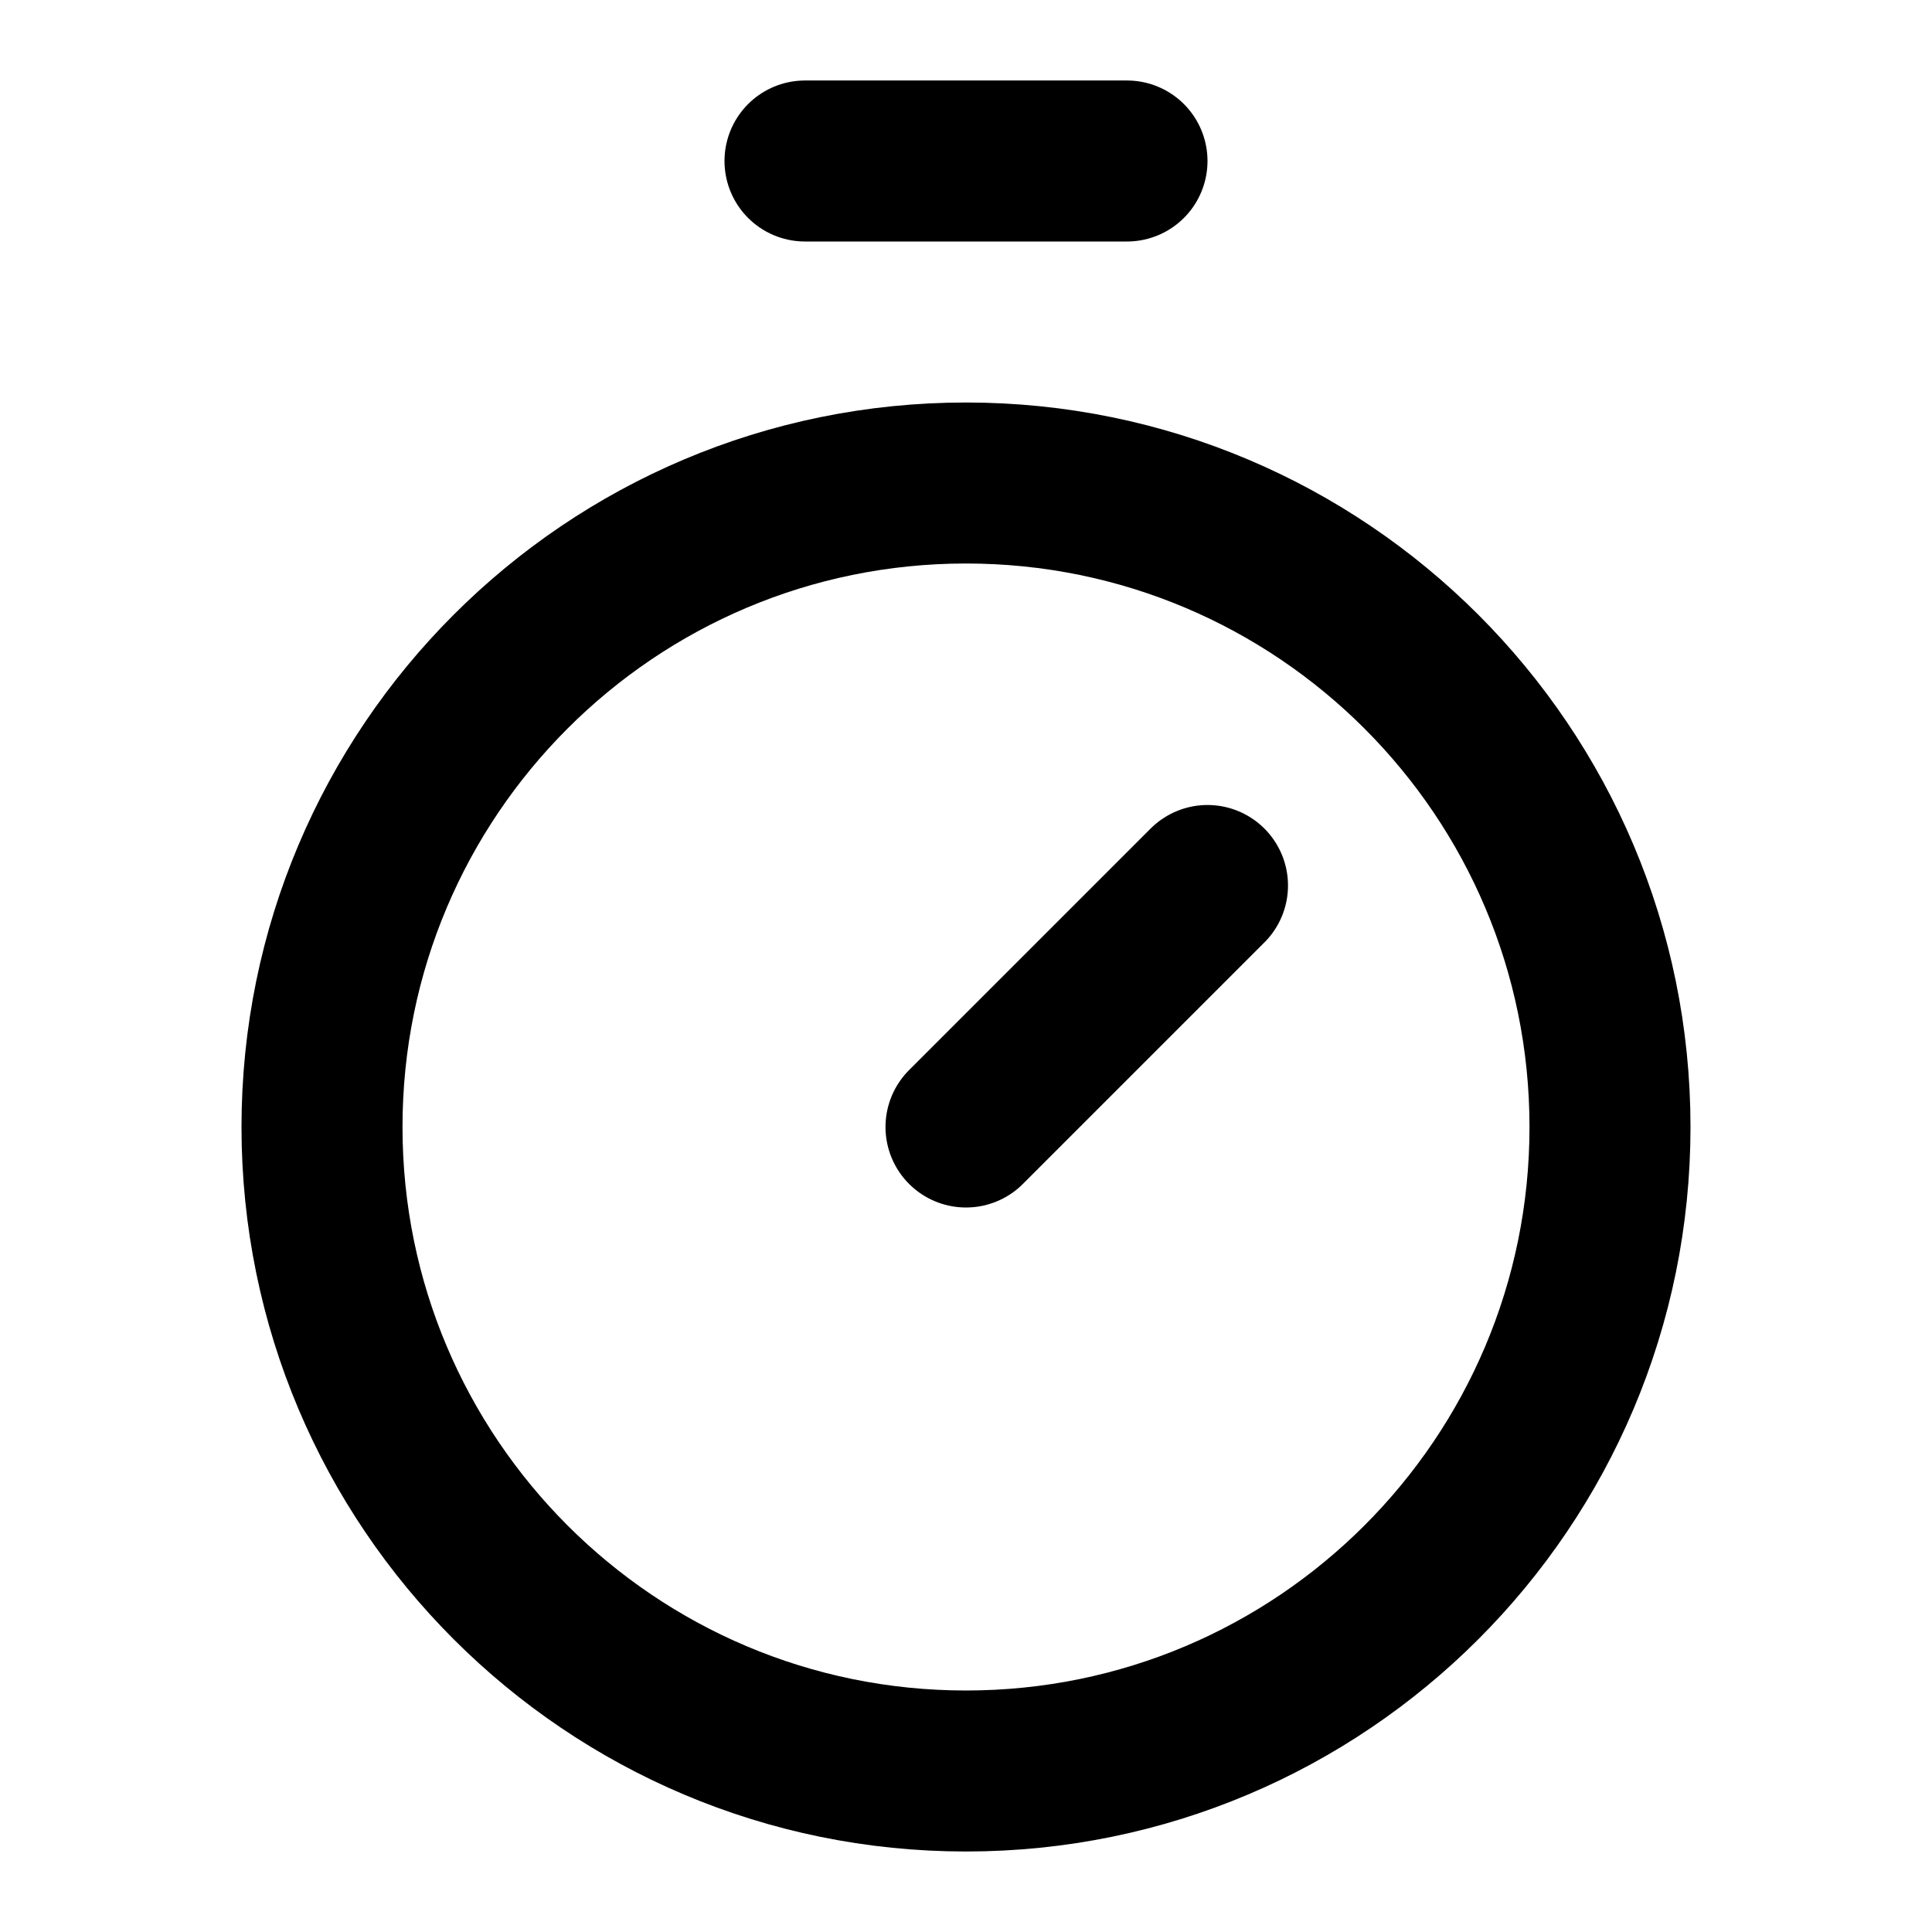
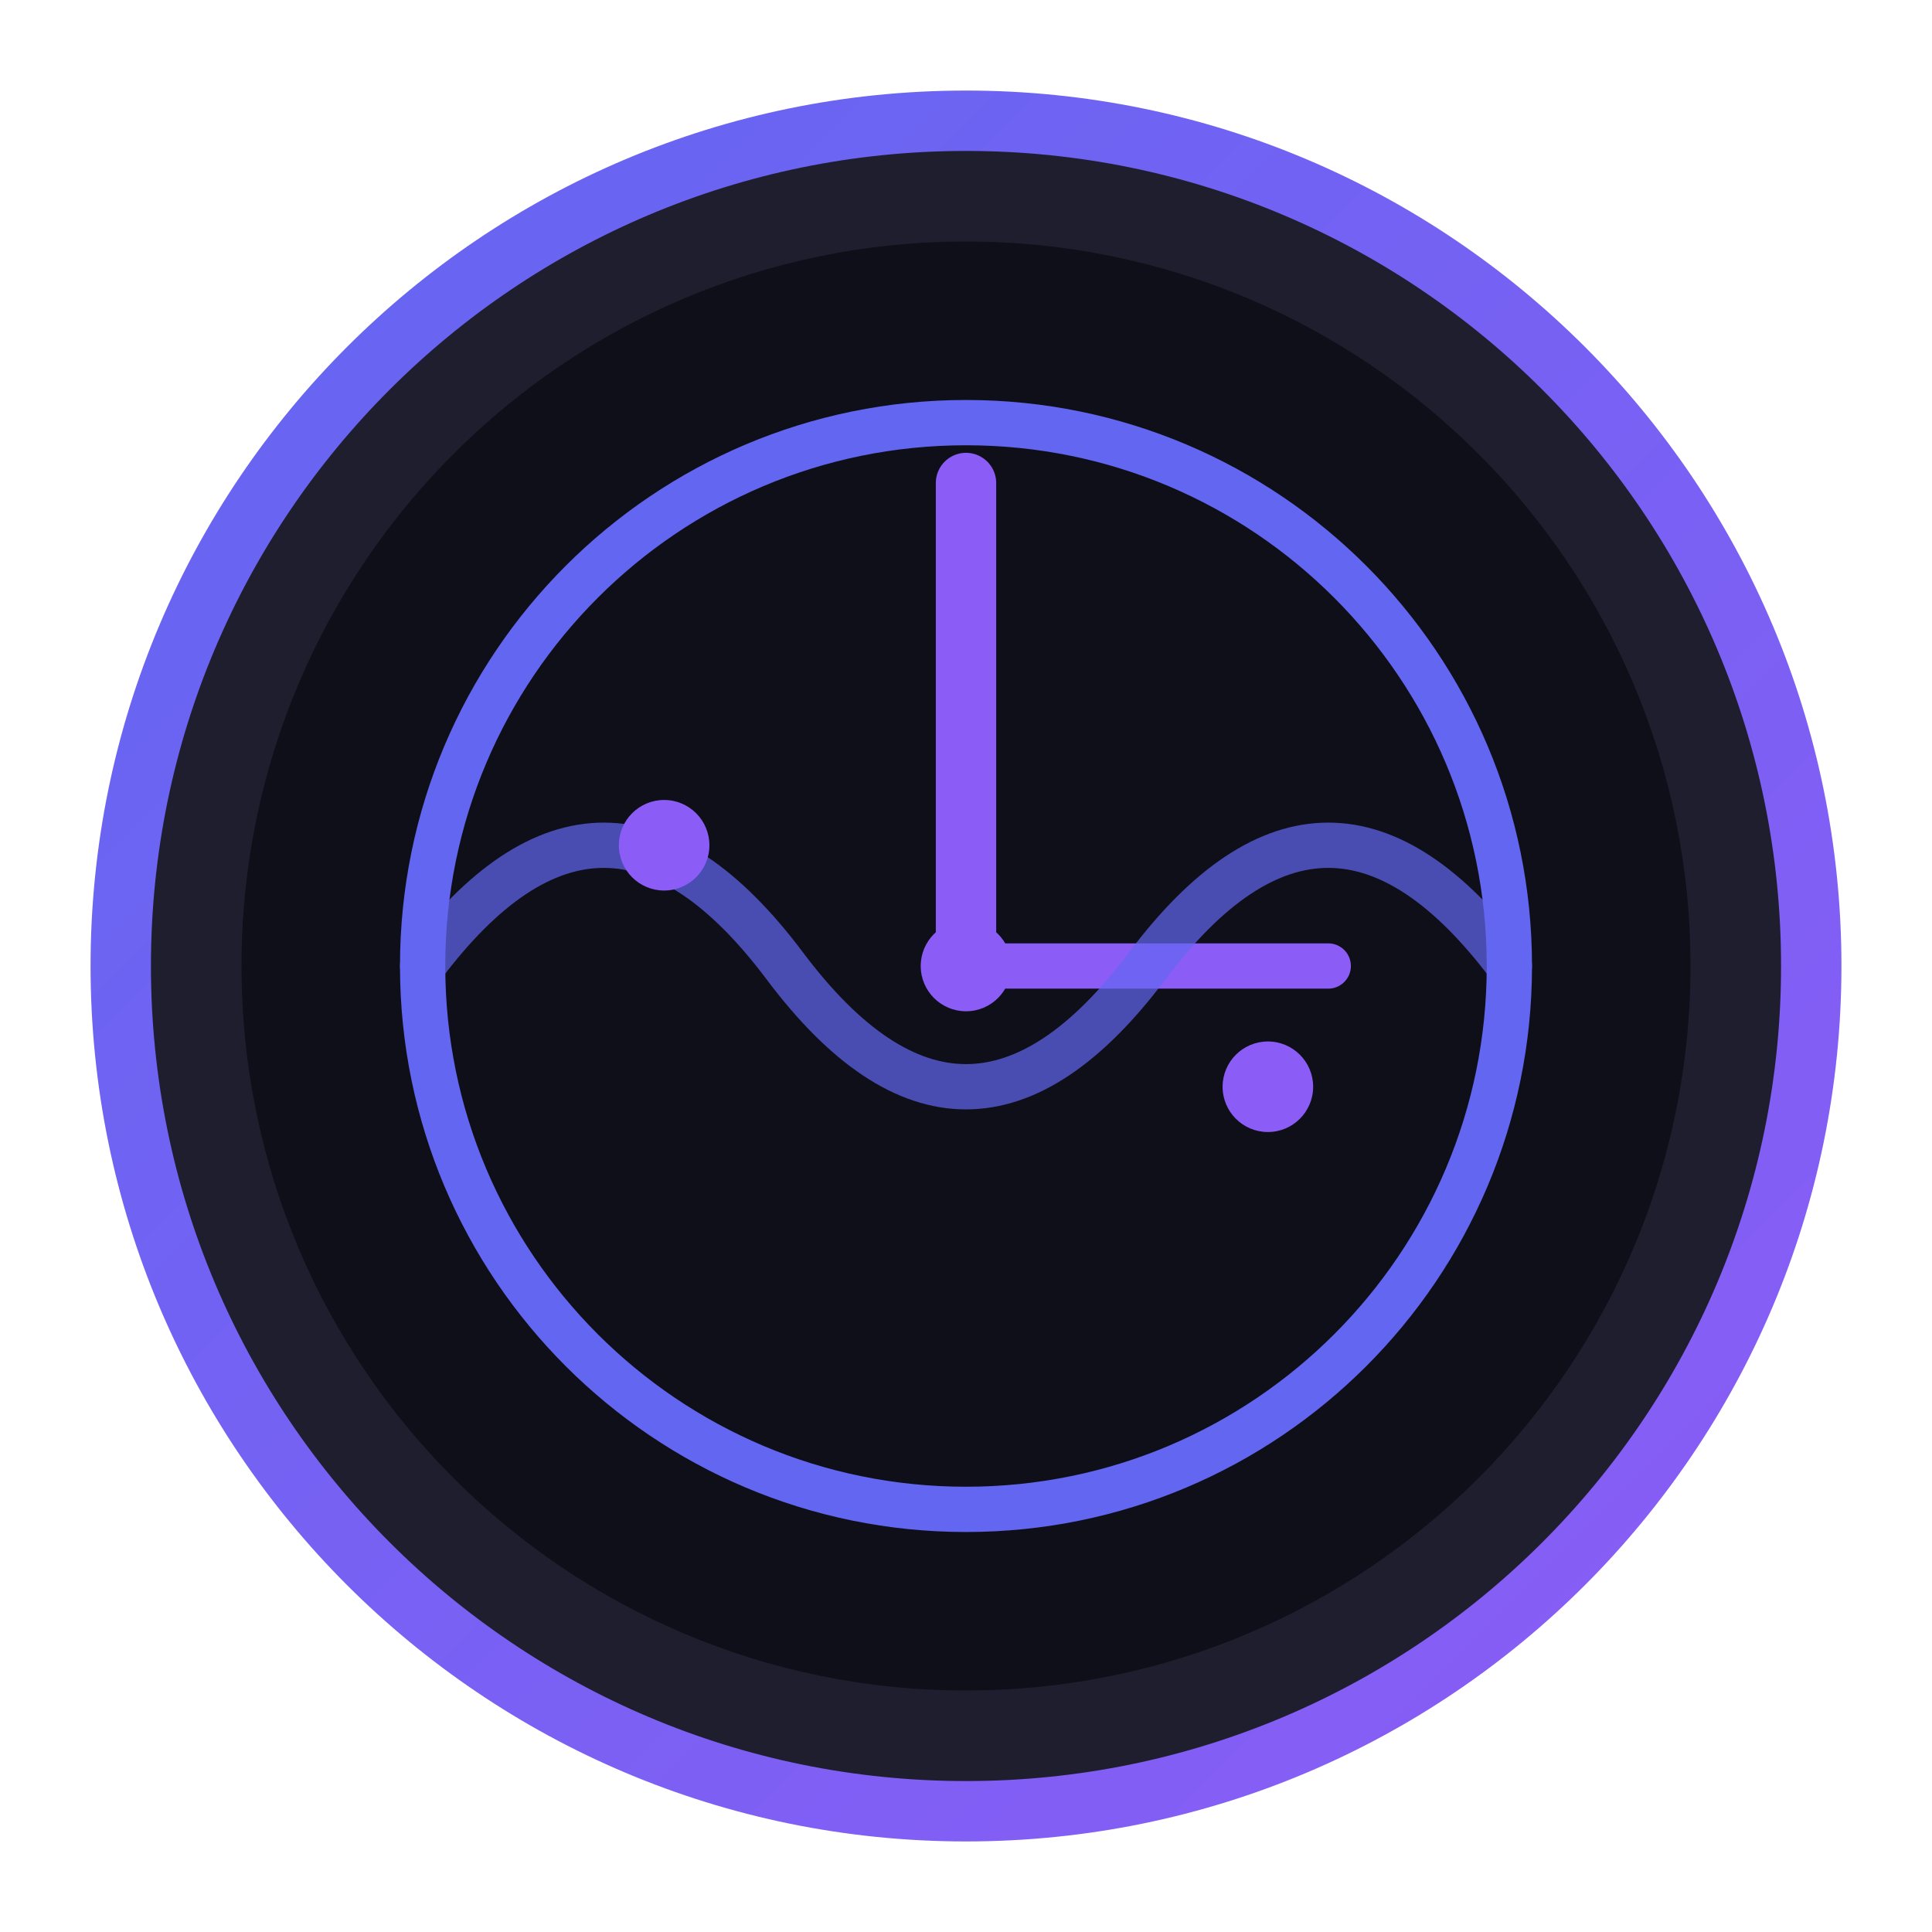
- <svg xmlns="http://www.w3.org/2000/svg" width="24" height="24" viewBox="0 0 24 24" fill="none" stroke="currentColor" stroke-width="2" stroke-linecap="round" stroke-linejoin="round">
-   <line x1="10" x2="14" y1="2" y2="2" />
-   <line x1="12" x2="15" y1="14" y2="11" />
-   <circle cx="12" cy="14" r="8" />
+ <svg xmlns="http://www.w3.org/2000/svg" width="128" height="128" viewBox="0 0 128 128">
+   <defs>
+     <linearGradient id="grad" x1="0%" y1="0%" x2="100%" y2="100%">
+       <stop offset="0%" style="stop-color:#6366f1;stop-opacity:1" />
+       <stop offset="100%" style="stop-color:#8b5cf6;stop-opacity:1" />
+     </linearGradient>
+   </defs>
+   <circle cx="64" cy="64" r="56" fill="#1e1e2e" stroke="url(#grad)" stroke-width="4" />
+   <circle cx="64" cy="64" r="48" fill="#0f0f1a" />
+   <circle cx="64" cy="64" r="36" fill="none" stroke="#6366f1" stroke-width="3" />
+   <line x1="64" y1="64" x2="64" y2="32" stroke="#8b5cf6" stroke-width="4" stroke-linecap="round" />
+   <line x1="64" y1="64" x2="88" y2="64" stroke="#8b5cf6" stroke-width="3" stroke-linecap="round" />
+   <path d="M 28 64 Q 40 48 52 64 T 76 64 T 100 64" fill="none" stroke="#6366f1" stroke-width="3" stroke-linecap="round" opacity="0.7" />
+   <circle cx="44" cy="56" r="3" fill="#8b5cf6" />
+   <circle cx="64" cy="64" r="3" fill="#8b5cf6" />
+   <circle cx="84" cy="72" r="3" fill="#8b5cf6" />
</svg>
